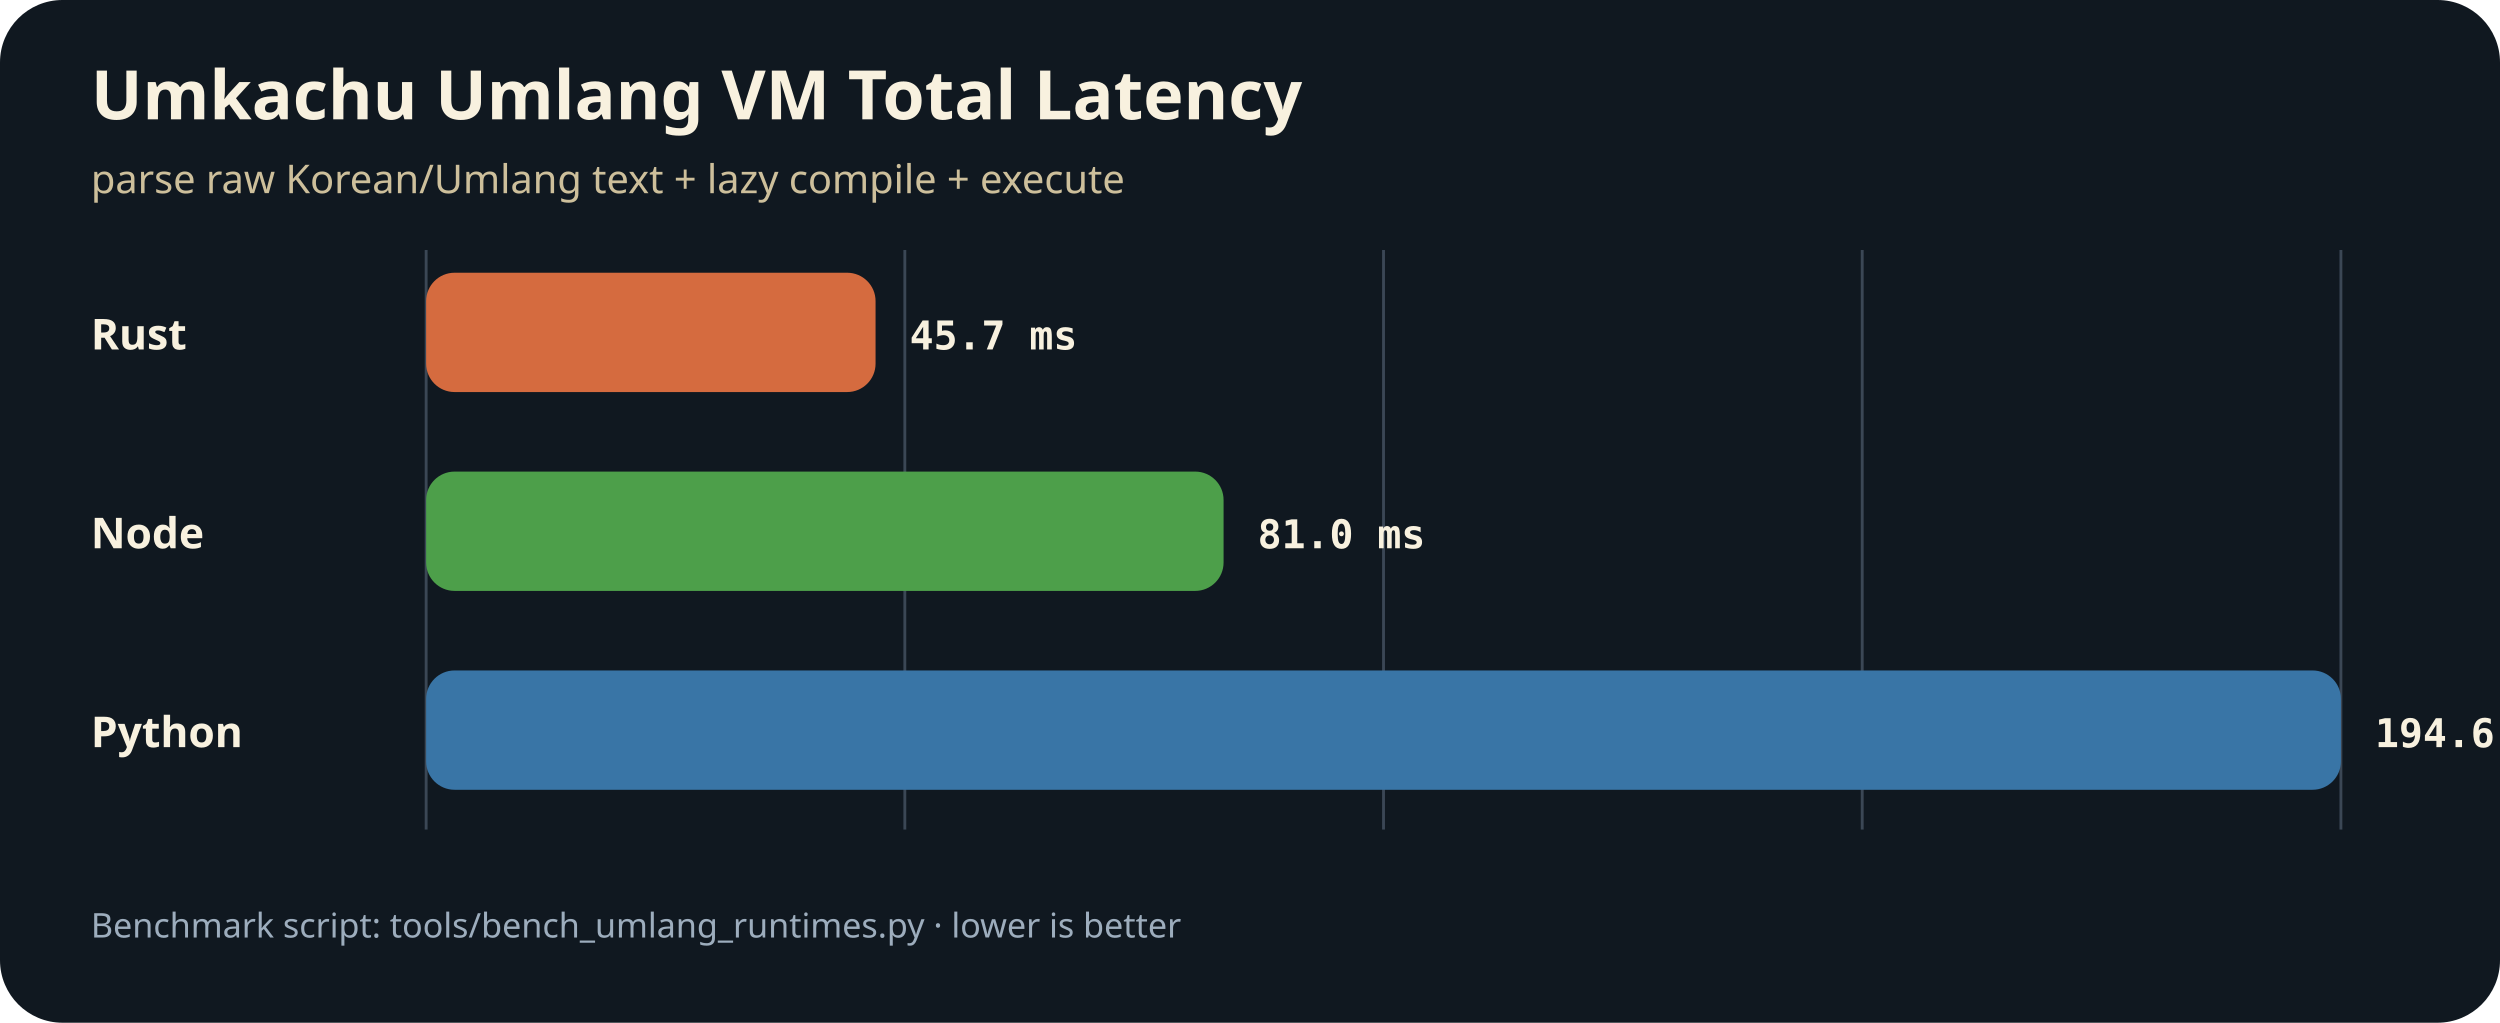
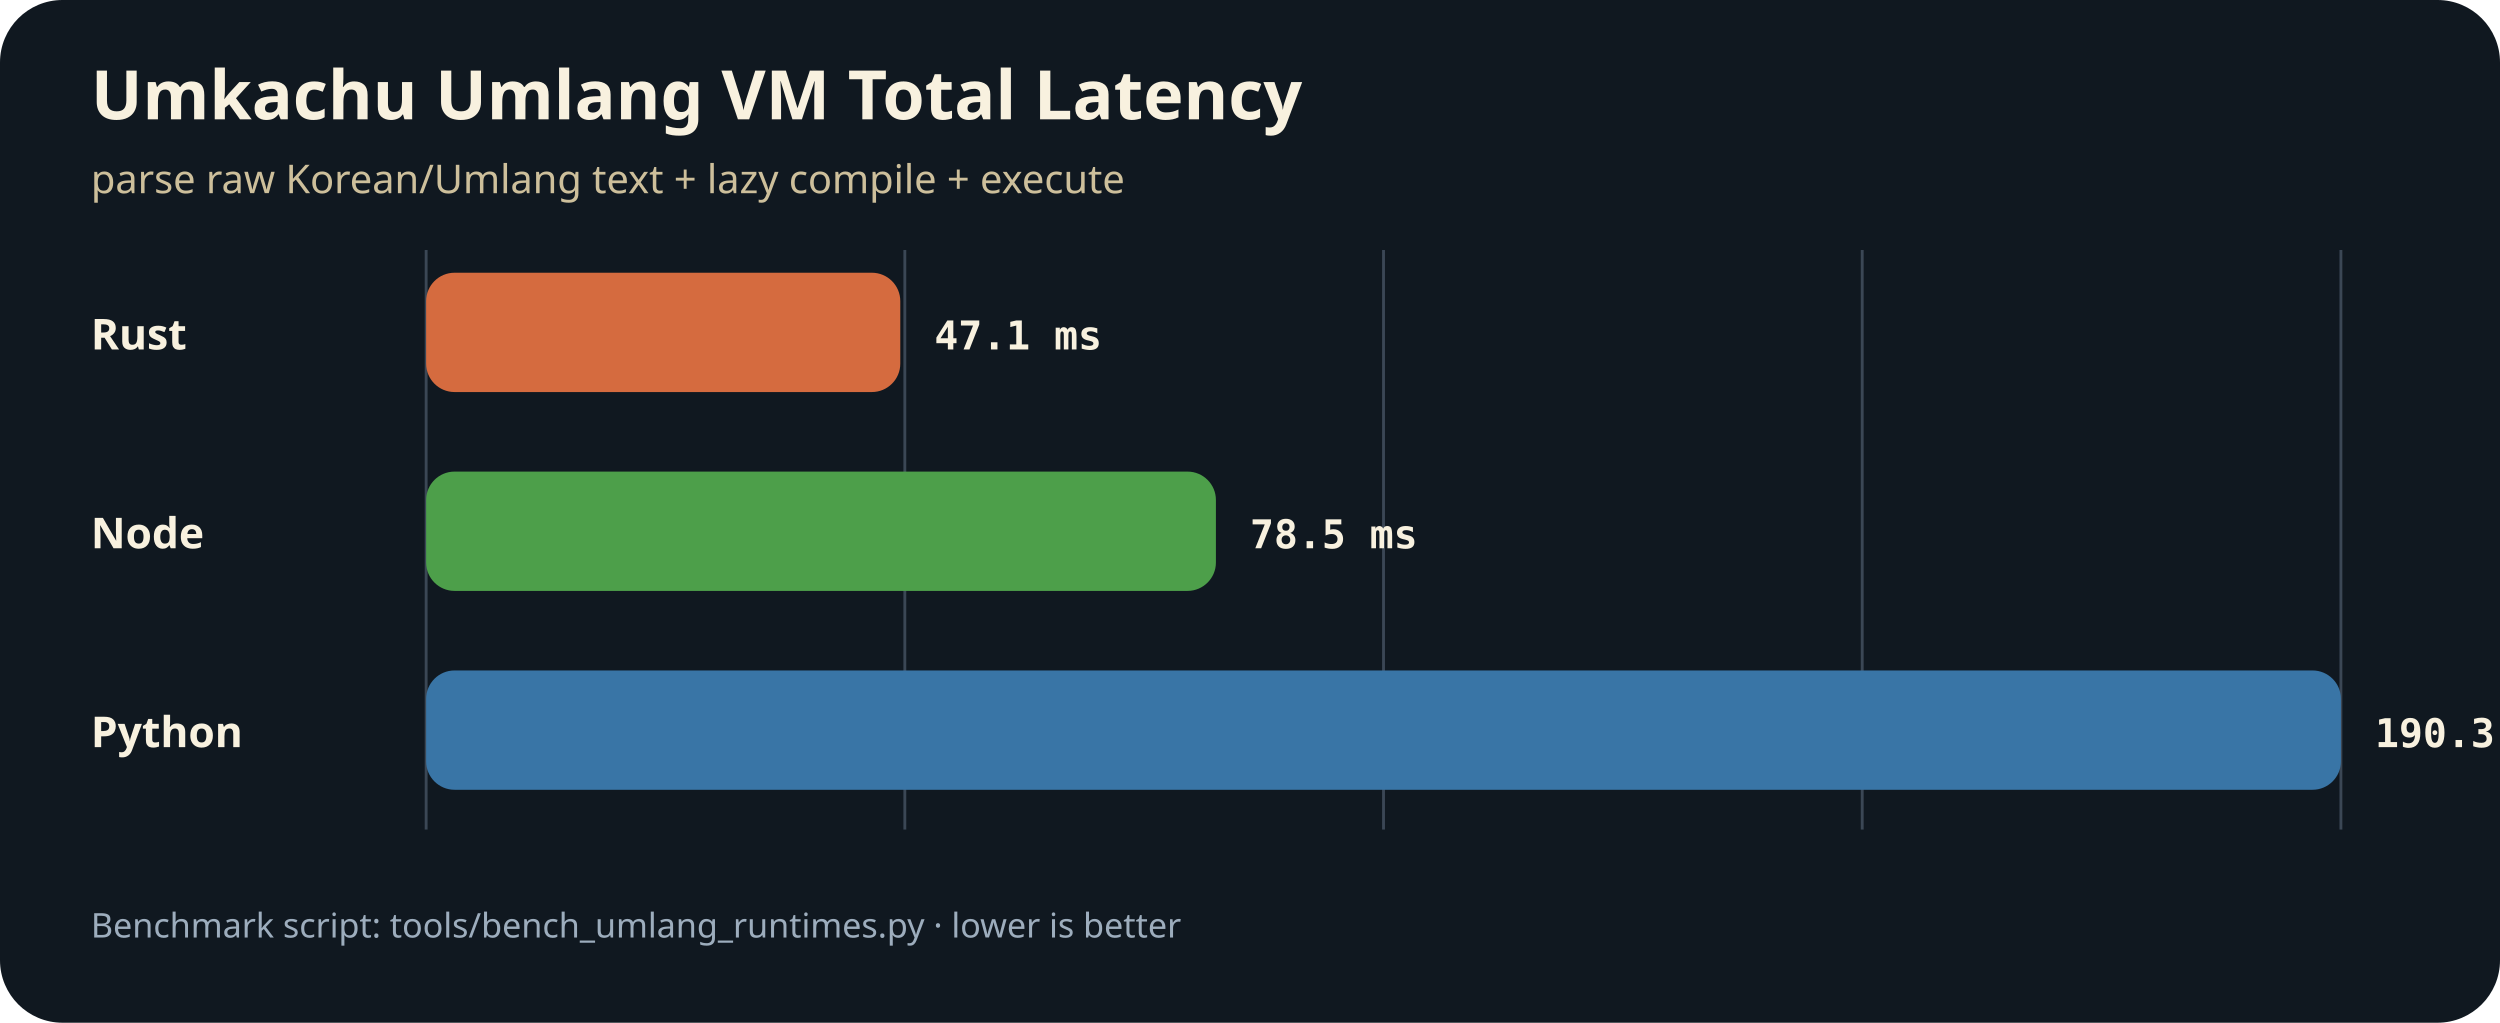
<svg xmlns="http://www.w3.org/2000/svg" width="880" height="360" viewBox="0 0 880 360" role="img">
  <style>
.bg{fill:#101820}.title{fill:#f8f1df;font:700 24px sans-serif}.sub{fill:#cdbf9b;font:14px sans-serif}.label{fill:#f8f1df;font:700 15px sans-serif}.value{fill:#f8f1df;font:700 14px monospace}.axis{stroke:#3b4755;stroke-width:1}.note{fill:#9dadbd;font:12px sans-serif}
</style>
  <rect class="bg" x="0" y="0" width="880" height="360" rx="22" />
  <text class="title" x="32" y="42">Umkachu Umlang VM Total Latency</text>
  <text class="sub" x="32" y="68">parse raw Korean/Umlang text + lazy compile + execute</text>
  <line class="axis" x1="150.0" y1="88" x2="150.0" y2="292" />
  <line class="axis" x1="318.5" y1="88" x2="318.5" y2="292" />
  <line class="axis" x1="487.0" y1="88" x2="487.0" y2="292" />
  <line class="axis" x1="655.5" y1="88" x2="655.5" y2="292" />
  <line class="axis" x1="824.0" y1="88" x2="824.0" y2="292" />
  <text class="label" x="32" y="123">Rust</text>
-   <rect x="150" y="96" width="158.2" height="42" rx="10" fill="#d56b3f" />
-   <text class="value" x="320.2" y="123">45.7 ms</text>
+   <rect x="150" y="96" width="166.9" height="42" rx="10" fill="#d56b3f" />
+   <text class="value" x="328.9" y="123">47.1 ms</text>
  <text class="label" x="32" y="193">Node</text>
-   <rect x="150" y="166" width="280.7" height="42" rx="10" fill="#4d9f4a" />
-   <text class="value" x="442.7" y="193">81.0 ms</text>
+   <rect x="150" y="166" width="278.0" height="42" rx="10" fill="#4d9f4a" />
+   <text class="value" x="440.0" y="193">78.5 ms</text>
  <text class="label" x="32" y="263">Python</text>
  <rect x="150" y="236" width="674.0" height="42" rx="10" fill="#3975a6" />
-   <text class="value" x="836.0" y="263">194.6 ms</text>
+   <text class="value" x="836.0" y="263">190.3 ms</text>
  <text class="note" x="32" y="330">Benchmark script: tools/bench_umlang_runtimes.py · lower is better</text>
</svg>
